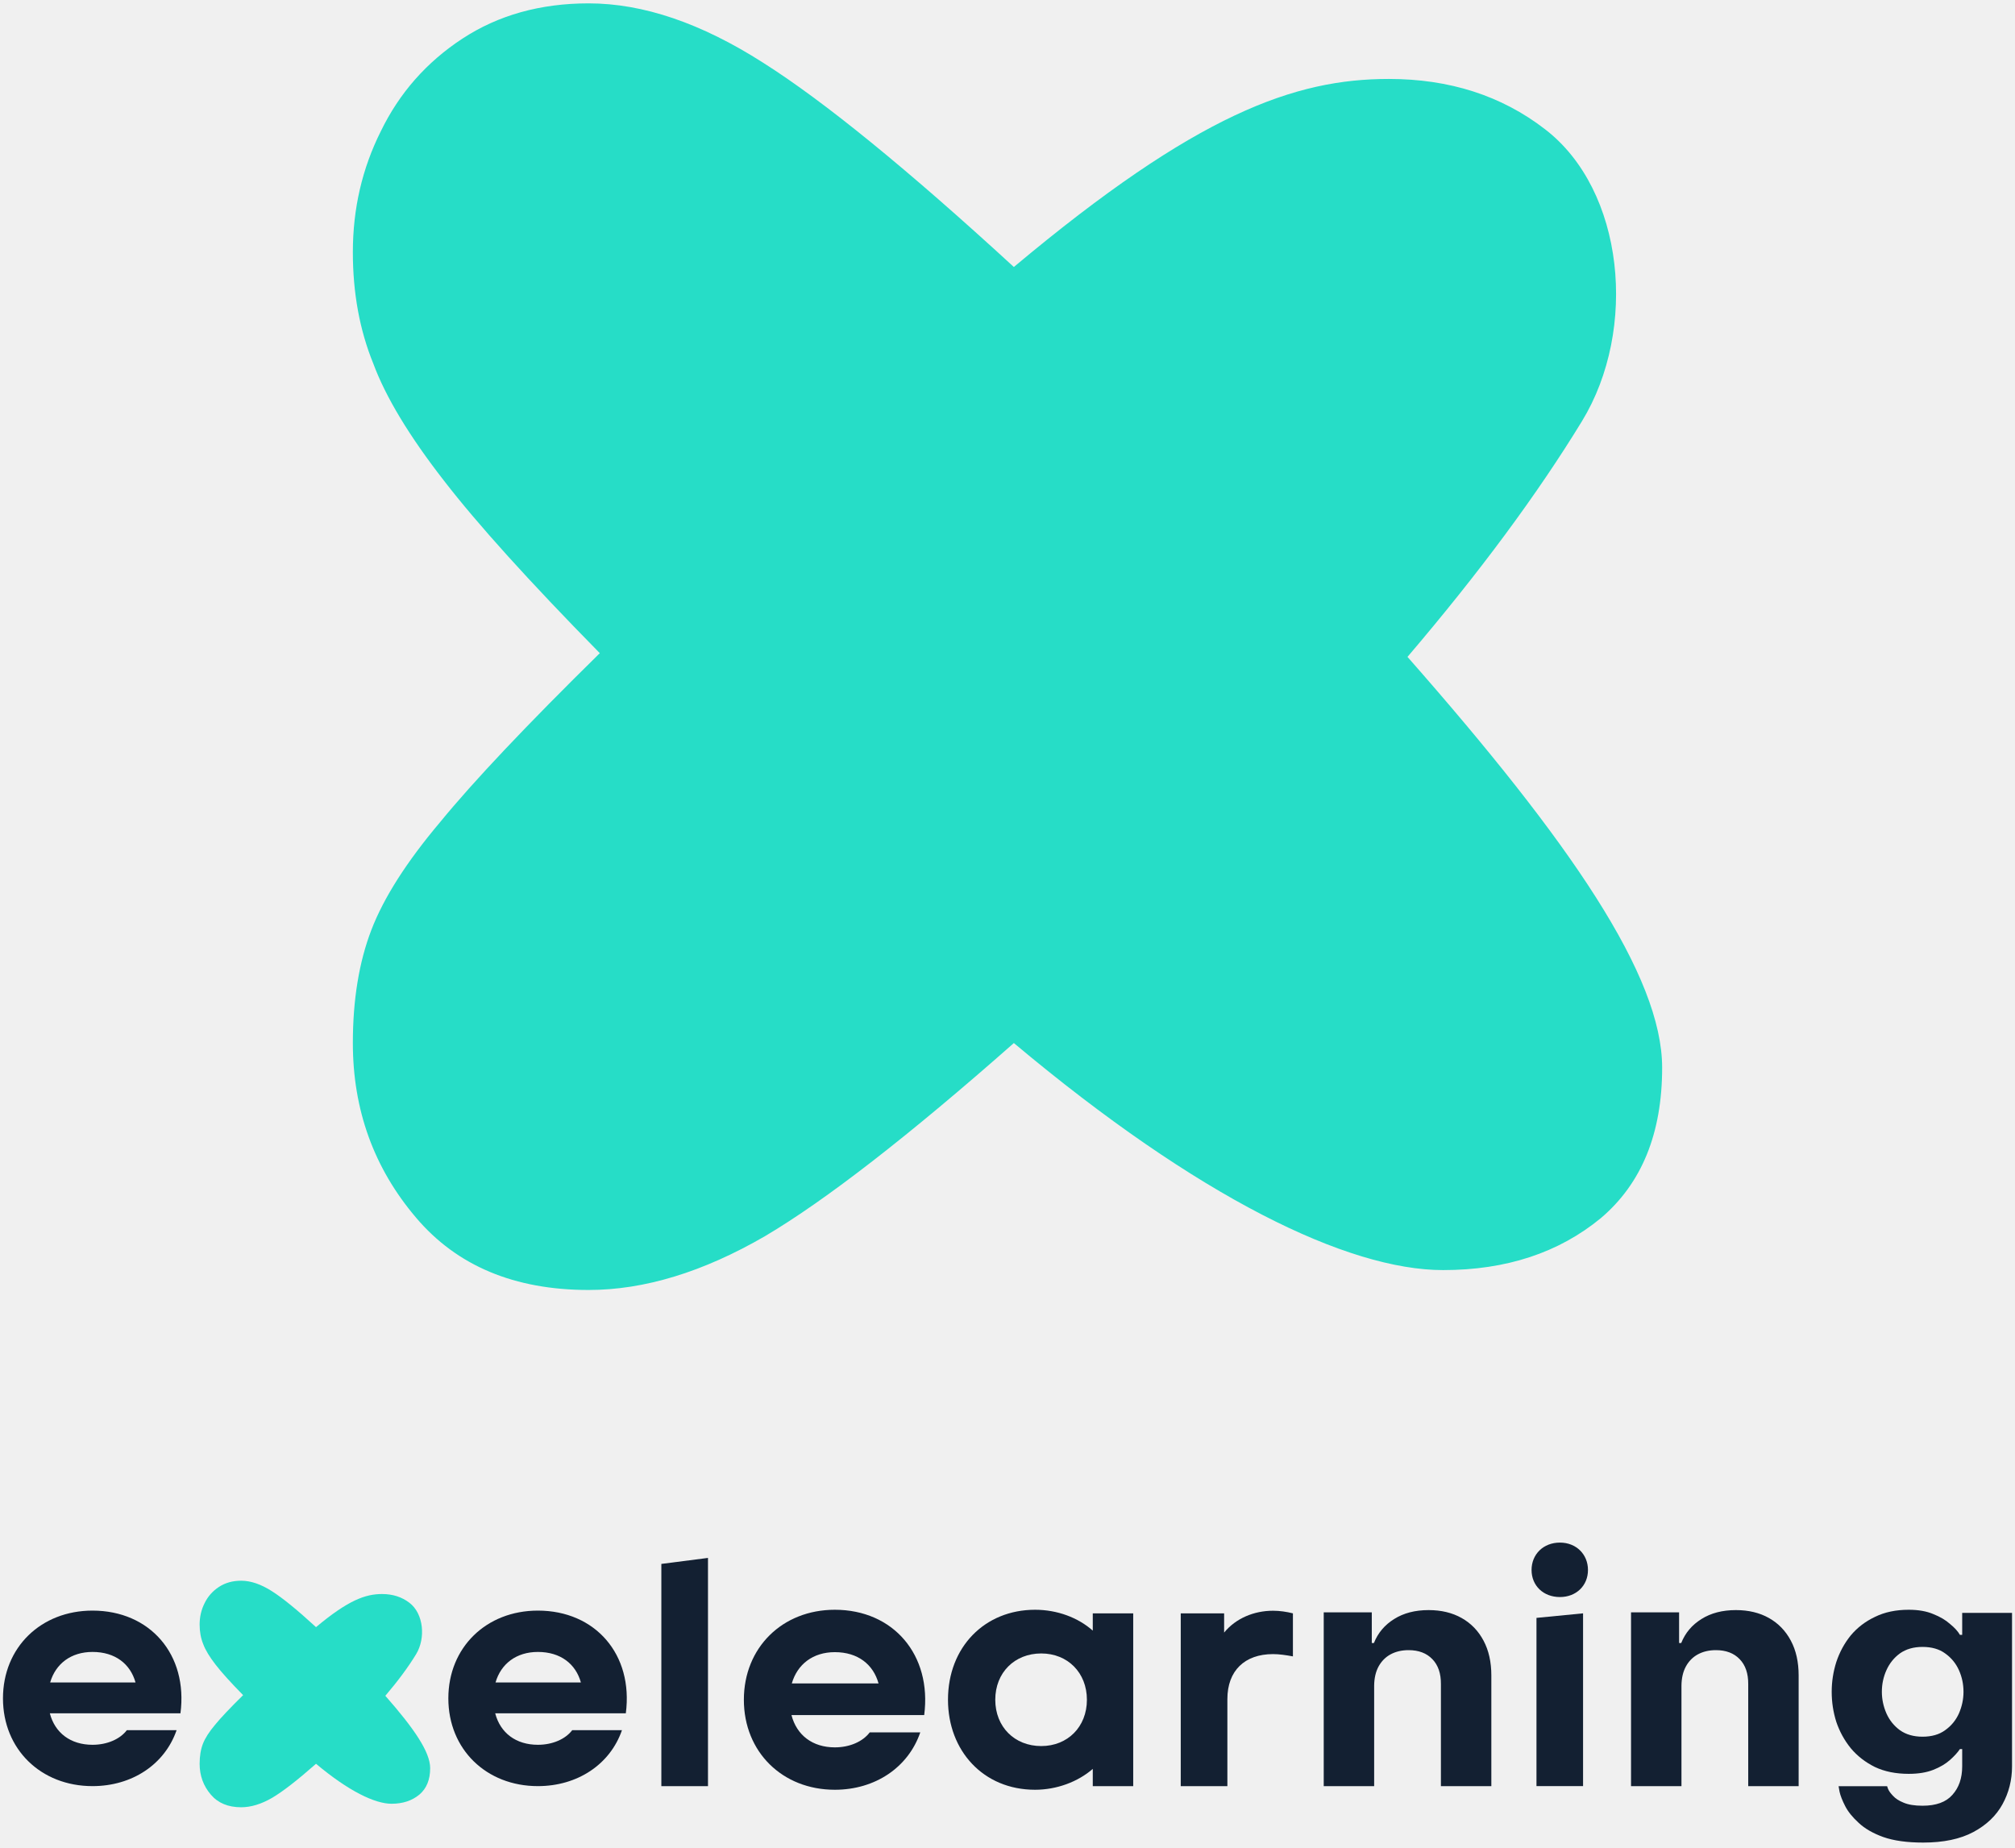
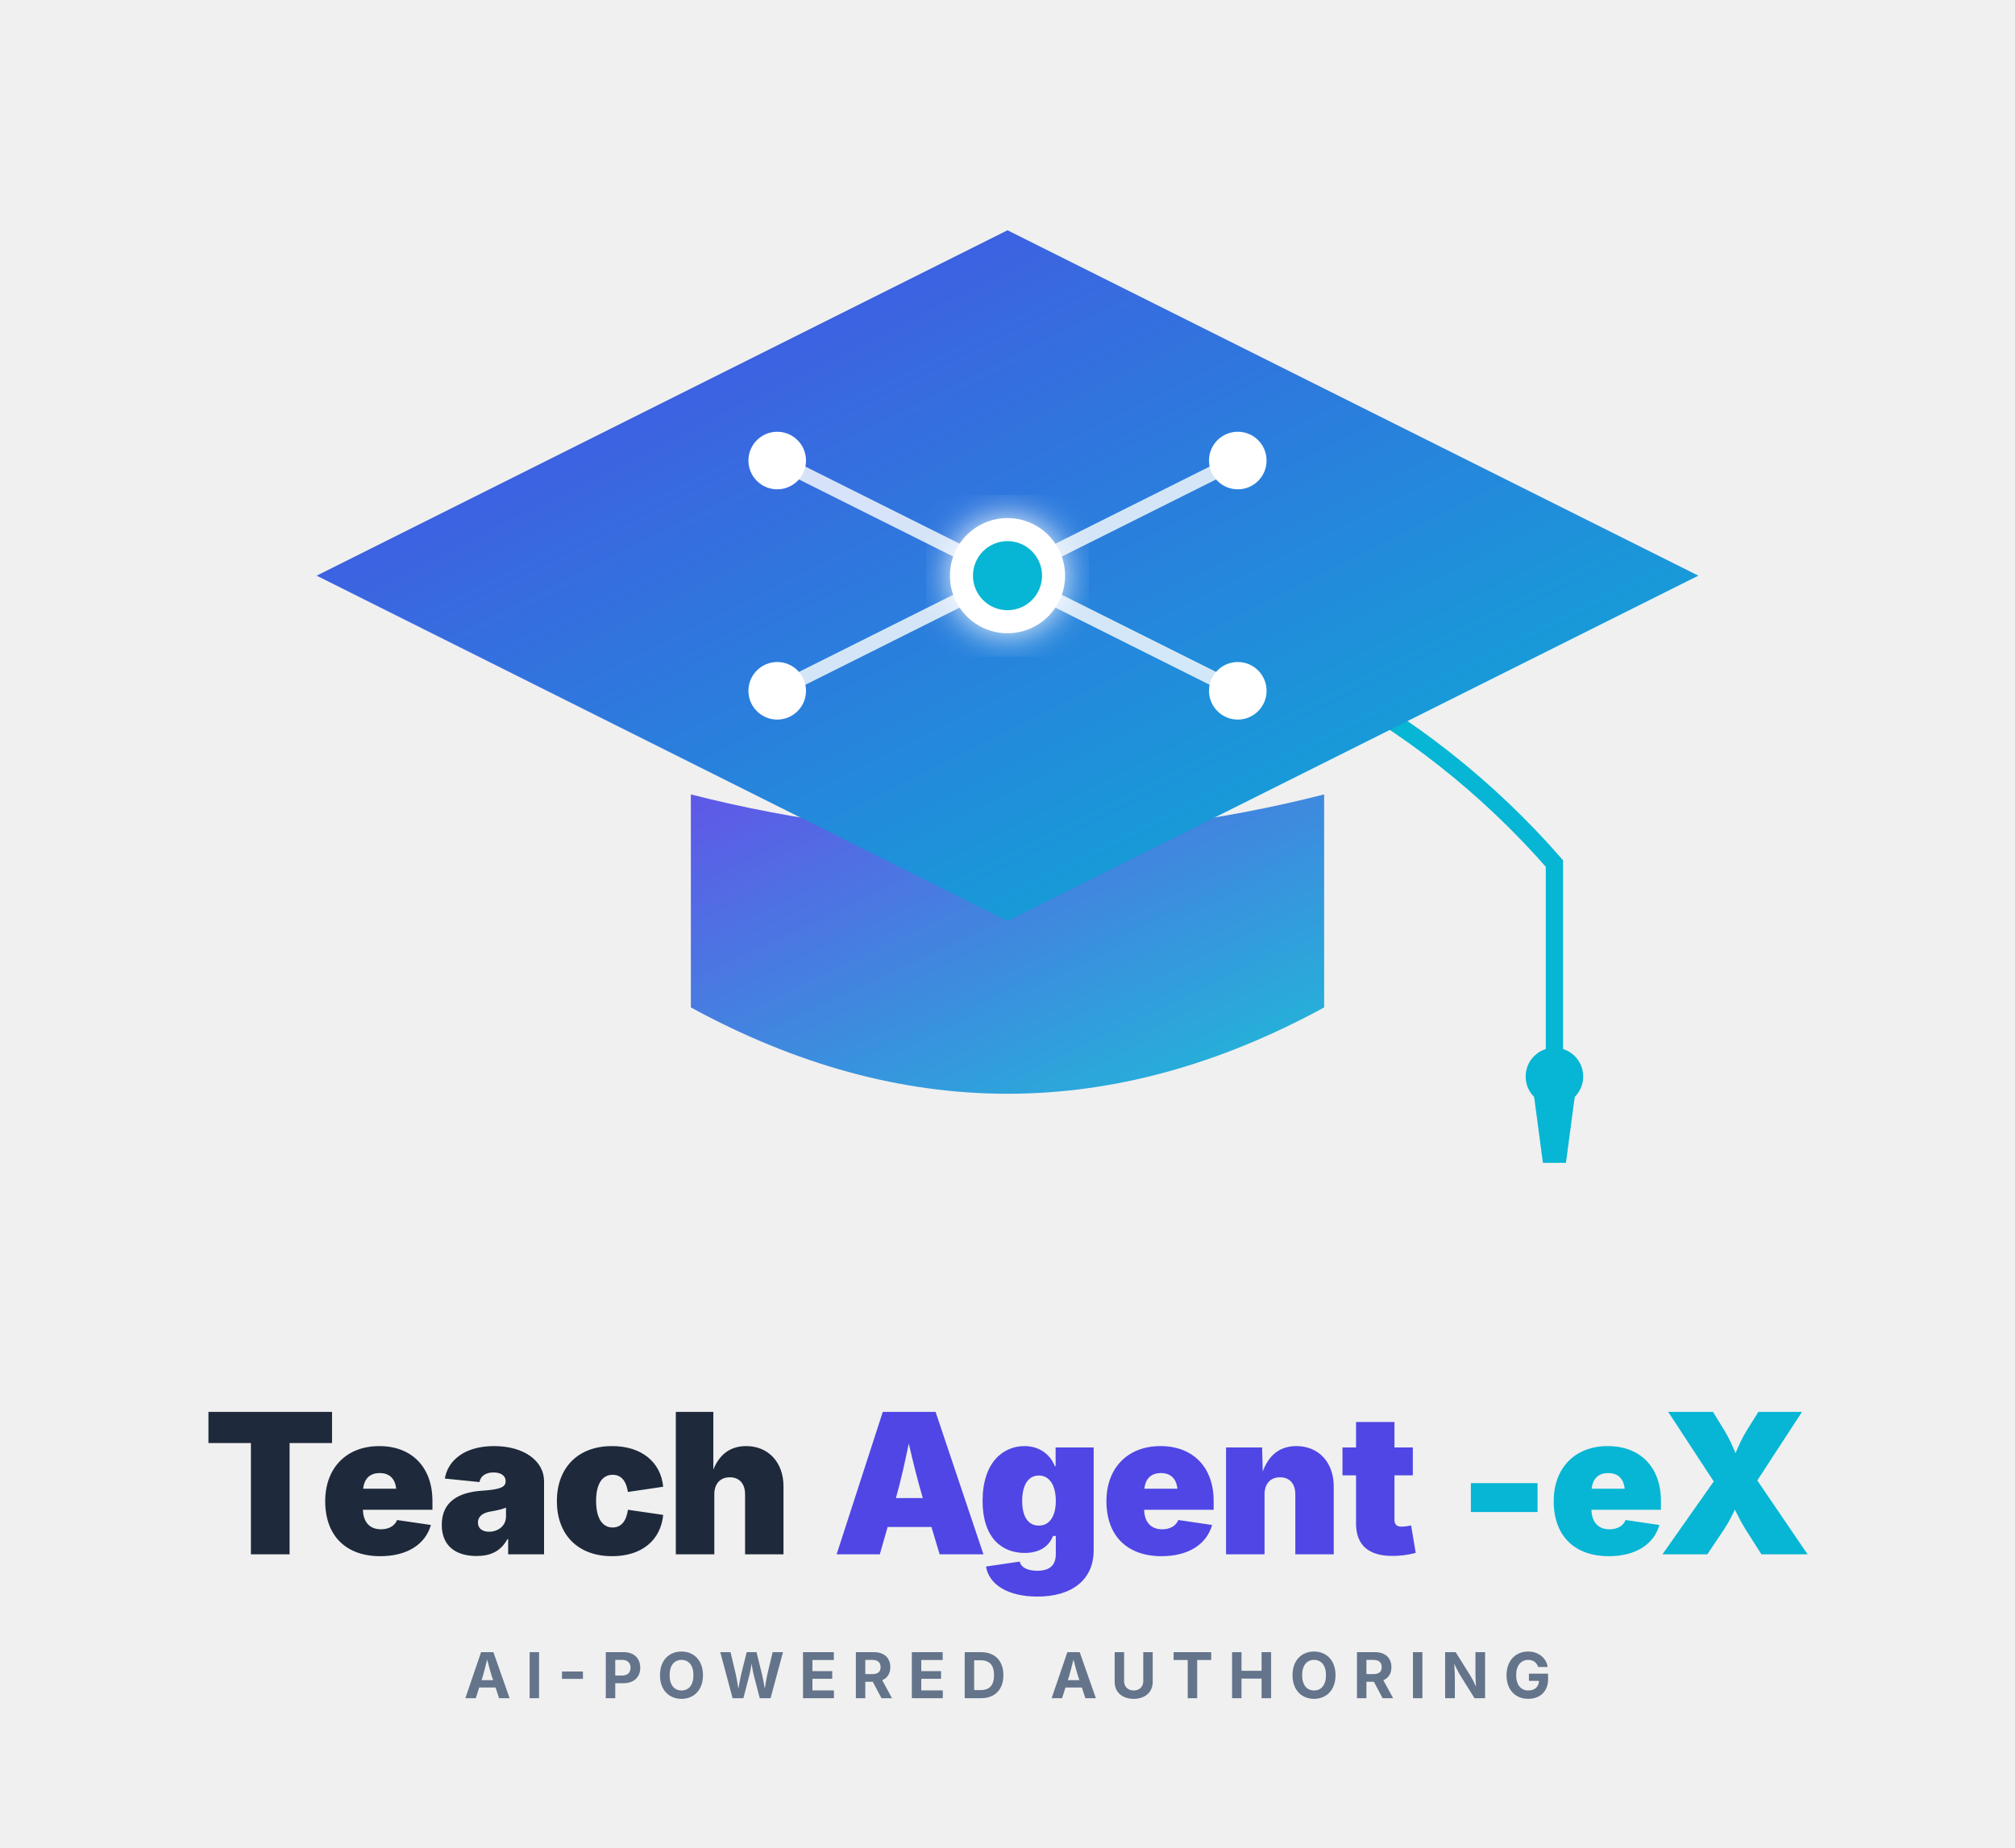
- <svg xmlns="http://www.w3.org/2000/svg" fill="none" height="321" viewBox="0 0 350 321" width="350">
-   <path d="m102.249.584c9.46 0 19.566 3.44 30.316 10.32 10.536 6.665 25.049 18.491 43.539 35.476 31.821-26.661 48.795-32.666 65.135-32.666 10.536 0 19.566 2.903 27.091 8.708 13.863 10.601 16.175 34.81 6.463 50.727-7.74 12.685-17.846 26.338-30.316 40.959 28.381 32.251 44.233 55.457 44.233 71.368 0 11.395-3.548 20.103-10.643 26.123-7.31 6.02-16.448 9.03-27.413 9.03-16.556 0-42.514-12.562-74.55-39.438-18.275 16.125-32.681 27.306-43.216 33.541-10.751 6.235-20.964 9.353-30.639 9.353-12.9 0-22.898-4.193-29.994-12.578-7.31-8.601-10.965-18.706-10.965-30.316 0-7.526 1.075-14.083 3.225-19.674 2.15-5.59 6.128-11.825 11.933-18.705 5.805-7.096 15.051-16.878 27.736-29.349-12.255-12.47-21.286-22.468-27.091-29.993-6.02-7.74-10.105-14.513-12.255-20.318-2.365-5.805-3.548-12.255-3.548-19.351 0-7.525 1.613-14.513 4.838-20.963 3.225-6.665 7.955-12.04 14.191-16.126 6.235-4.085 13.546-6.128 21.931-6.128z" fill="#26ddc7" />
-   <path d="m93.429 310.271c-8.975 0-15.553-6.407-15.553-15.245 0-8.837 6.578-15.245 15.553-15.245 9.978 0 16.612 7.623 15.274 17.842h-22.688c.892 3.424 3.623 5.468 7.414 5.468 2.564 0 4.794-.994 5.965-2.541h8.64c-2.063 5.965-7.749 9.721-14.605 9.721zm-7.358-18.006h14.829c-.892-3.204-3.512-5.303-7.47-5.303-3.735 0-6.411 2.044-7.358 5.303z" fill="#132032" />
-   <path d="m41.888 274.59c1.666 0 3.445.606 5.338 1.817 1.855 1.174 4.41 3.256 7.666 6.247 5.603-4.694 8.592-5.752 11.469-5.752 1.855 0 3.445.511 4.77 1.533 2.441 1.867 2.848 6.13 1.138 8.932-1.363 2.234-3.142 4.638-5.338 7.212 4.997 5.679 7.788 9.765 7.788 12.567 0 2.006-.625 3.539-1.874 4.599-1.287 1.06-2.896 1.59-4.827 1.59-2.915 0-7.486-2.212-13.127-6.944-3.218 2.839-5.754 4.808-7.609 5.906-1.893 1.098-3.691 1.647-5.395 1.647-2.272 0-4.032-.738-5.281-2.215-1.287-1.514-1.931-3.294-1.931-5.338 0-1.325.189-2.48.568-3.464s1.079-2.082 2.101-3.294c1.022-1.249 2.65-2.972 4.884-5.167-2.158-2.196-3.748-3.956-4.77-5.282-1.06-1.362-1.779-2.555-2.158-3.577-.416-1.022-.625-2.158-.625-3.407 0-1.325.284-2.556.852-3.692.568-1.173 1.401-2.12 2.499-2.839s2.385-1.079 3.861-1.079z" fill="#26ddc7" />
-   <g fill="#132032">
-     <path d="m16.07 310.271c-8.975 0-15.553-6.407-15.553-15.245 0-8.837 6.578-15.245 15.553-15.245 9.978 0 16.612 7.623 15.274 17.842h-22.688c.892 3.424 3.623 5.468 7.414 5.468 2.564 0 4.794-.994 5.965-2.541h8.64c-2.062 5.965-7.748 9.721-14.605 9.721zm-7.358-18.006h14.828c-.892-3.204-3.512-5.303-7.47-5.303-3.735 0-6.411 2.044-7.358 5.303z" />
-     <path d="m334.05 320.077c-2.809 0-5.125-.323-6.948-.968-1.784-.646-3.208-1.47-4.271-2.474-1.063-.968-1.841-1.936-2.335-2.904s-.816-1.793-.968-2.474c-.114-.645-.171-.968-.171-.968h8.429s.057.161.171.484c.151.359.436.753.854 1.183.417.466 1.025.861 1.822 1.183.835.359 1.937.538 3.303.538 2.354 0 4.082-.627 5.183-1.882 1.139-1.255 1.708-2.904 1.708-4.948v-3.011h-.398c-.38.573-.949 1.201-1.709 1.882-.759.681-1.727 1.255-2.904 1.721s-2.601.699-4.272.699c-2.24 0-4.195-.394-5.865-1.183-1.671-.825-3.076-1.918-4.215-3.281-1.101-1.362-1.936-2.886-2.506-4.571-.531-1.685-.797-3.424-.797-5.216 0-1.757.266-3.478.797-5.163.57-1.721 1.405-3.263 2.506-4.625 1.139-1.362 2.544-2.438 4.215-3.227 1.67-.824 3.625-1.237 5.865-1.237 1.671 0 3.095.251 4.272.753 1.177.466 2.145 1.04 2.904 1.721.797.646 1.367 1.273 1.709 1.882h.398v-3.818h8.657v26.674c0 2.367-.551 4.554-1.652 6.561-1.101 2.008-2.79 3.621-5.068 4.84s-5.183 1.829-8.714 1.829zm-.114-18.392c1.595 0 2.905-.377 3.93-1.13 1.063-.753 1.86-1.721 2.392-2.904.531-1.219.797-2.474.797-3.764 0-1.327-.266-2.582-.797-3.765-.532-1.183-1.329-2.151-2.392-2.904-1.025-.753-2.335-1.129-3.93-1.129-1.556 0-2.866.376-3.929 1.129-1.025.753-1.804 1.721-2.335 2.904-.532 1.183-.798 2.438-.798 3.765 0 1.29.266 2.545.798 3.764.531 1.183 1.31 2.151 2.335 2.904 1.063.753 2.373 1.13 3.929 1.13z" />
-     <path d="m292.065 292.823v17.455h-8.759v-30.193h8.348v5.327h.37c.699-1.756 1.871-3.145 3.516-4.167 1.644-1.036 3.639-1.553 5.983-1.553 2.193 0 4.105.458 5.736 1.376 1.631.917 2.899 2.227 3.804 3.931.904 1.691 1.357 3.709 1.357 6.054v19.225h-8.759v-17.731c.014-1.847-.48-3.289-1.48-4.324-1.001-1.049-2.379-1.573-4.133-1.573-1.179 0-2.221.243-3.125.728-.891.484-1.59 1.192-2.097 2.122-.494.918-.747 2.025-.761 3.323z" />
-     <path d="m266.028 272.725c0-2.719 2.04-4.758 4.928-4.758 2.832 0 4.871 2.039 4.871 4.758 0 2.718-2.039 4.701-4.871 4.701-2.888 0-4.928-1.983-4.928-4.701z" />
-     <path d="m238.687 292.823v17.455h-8.759v-30.193h8.348v5.327h.37c.699-1.756 1.871-3.145 3.515-4.167 1.645-1.036 3.64-1.553 5.984-1.553 2.193 0 4.105.458 5.736 1.376 1.631.917 2.899 2.227 3.804 3.931.904 1.691 1.357 3.709 1.357 6.054v19.225h-8.759v-17.731c.014-1.847-.48-3.289-1.48-4.324-1.001-1.049-2.379-1.573-4.133-1.573-1.179 0-2.221.243-3.125.728-.891.484-1.59 1.192-2.098 2.122-.493.918-.747 2.025-.76 3.323z" />
-     <path d="m205.092 310.278v-30.02h7.534v3.341c2.039-2.492 5.211-3.795 8.496-3.795 1.133 0 2.322.17 3.455.454v7.476c-1.246-.226-2.379-.396-3.455-.396-4.928 0-7.93 2.888-7.93 7.816v15.124z" />
-     <path d="m179.787 310.902c-9.006 0-15.124-6.797-15.124-15.633 0-9.176 6.401-15.634 15.124-15.634 3.851 0 7.476 1.36 10.025 3.625v-3.002h7.024v30.021h-7.024v-3.002c-2.605 2.265-6.287 3.625-10.025 3.625zm-6.911-15.633c0 4.701 3.342 8.043 7.987 8.043 4.588 0 7.93-3.342 7.93-8.043 0-4.702-3.342-8.044-7.93-8.044-4.645 0-7.987 3.342-7.987 8.044z" />
-     <path d="m145.011 310.902c-9.119 0-15.803-6.571-15.803-15.633 0-9.063 6.684-15.634 15.803-15.634 10.139 0 16.879 7.817 15.52 18.296h-23.054c.907 3.511 3.682 5.607 7.534 5.607 2.605 0 4.871-1.019 6.06-2.605h8.78c-2.096 6.117-7.873 9.969-14.84 9.969zm-7.477-18.466h15.067c-.906-3.285-3.569-5.437-7.59-5.437-3.795 0-6.514 2.096-7.477 5.437z" />
-     <path d="m122.975 310.278h-8.1v-38.607l8.1-1.042z" />
-     <path d="m274.974 310.272h-8.092v-29.226l8.092-.789z" />
+ <svg xmlns="http://www.w3.org/2000/svg" viewBox="0 0 350 321" width="350" height="321">
+   <defs>
+     <linearGradient id="emblem-grad" x1="0%" y1="0%" x2="100%" y2="100%">
+       <stop offset="0%" stop-color="#4f46e5" />
+       <stop offset="100%" stop-color="#06b6d4" />
+     </linearGradient>
+     <filter id="glow" x="-20%" y="-20%" width="140%" height="140%">
+       <feGaussianBlur stdDeviation="3" result="blur" />
+       <feComposite in="SourceGraphic" in2="blur" operator="over" />
+     </filter>
+   </defs>
+   <g transform="translate(0, 10)">
+     <path d="M 120,128 L 120,165 Q 175,195 230,165 L 230,128 Q 175,142 120,128 Z" fill="url(#emblem-grad)" opacity="0.9" />
+     <path d="M 175,90 Q 235,100 270,140 L 270,175" stroke="#06b6d4" stroke-width="3" fill="none" />
+     <circle cx="270" cy="177" r="5" fill="#06b6d4" />
+     <path d="M 266,177 L 274,177 L 272,192 L 268,192 Z" fill="#06b6d4" />
+     <path d="M 175,30 L 295,90 L 175,150 L 55,90 Z" fill="url(#emblem-grad)" />
+     <line x1="175" y1="90" x2="135" y2="70" stroke="#ffffff" stroke-width="2.5" opacity="0.8" />
+     <line x1="175" y1="90" x2="215" y2="70" stroke="#ffffff" stroke-width="2.5" opacity="0.8" />
+     <line x1="175" y1="90" x2="135" y2="110" stroke="#ffffff" stroke-width="2.5" opacity="0.8" />
+     <line x1="175" y1="90" x2="215" y2="110" stroke="#ffffff" stroke-width="2.5" opacity="0.8" />
+     <circle cx="175" cy="90" r="10" fill="#ffffff" filter="url(#glow)" />
+     <circle cx="175" cy="90" r="6" fill="#06b6d4" />
+     <circle cx="135" cy="70" r="5" fill="#ffffff" />
+     <circle cx="215" cy="70" r="5" fill="#ffffff" />
+     <circle cx="135" cy="110" r="5" fill="#ffffff" />
+     <circle cx="215" cy="110" r="5" fill="#ffffff" />
+   </g>
+   <g id="typography">
+     <text x="175" y="270" text-anchor="middle" font-family="system-ui, -apple-system, sans-serif" font-size="34" font-weight="900" letter-spacing="-0.5">
+       <tspan fill="#1e293b">Teach</tspan>
+       <tspan fill="#4f46e5">Agent</tspan>
+       <tspan fill="#06b6d4">-eX</tspan>
+     </text>
+     <text x="175" y="295" text-anchor="middle" font-family="system-ui, -apple-system, sans-serif" font-size="11" font-weight="700" fill="#64748b" letter-spacing="2.5">
+       AI-POWERED AUTHORING
+     </text>
  </g>
</svg>
